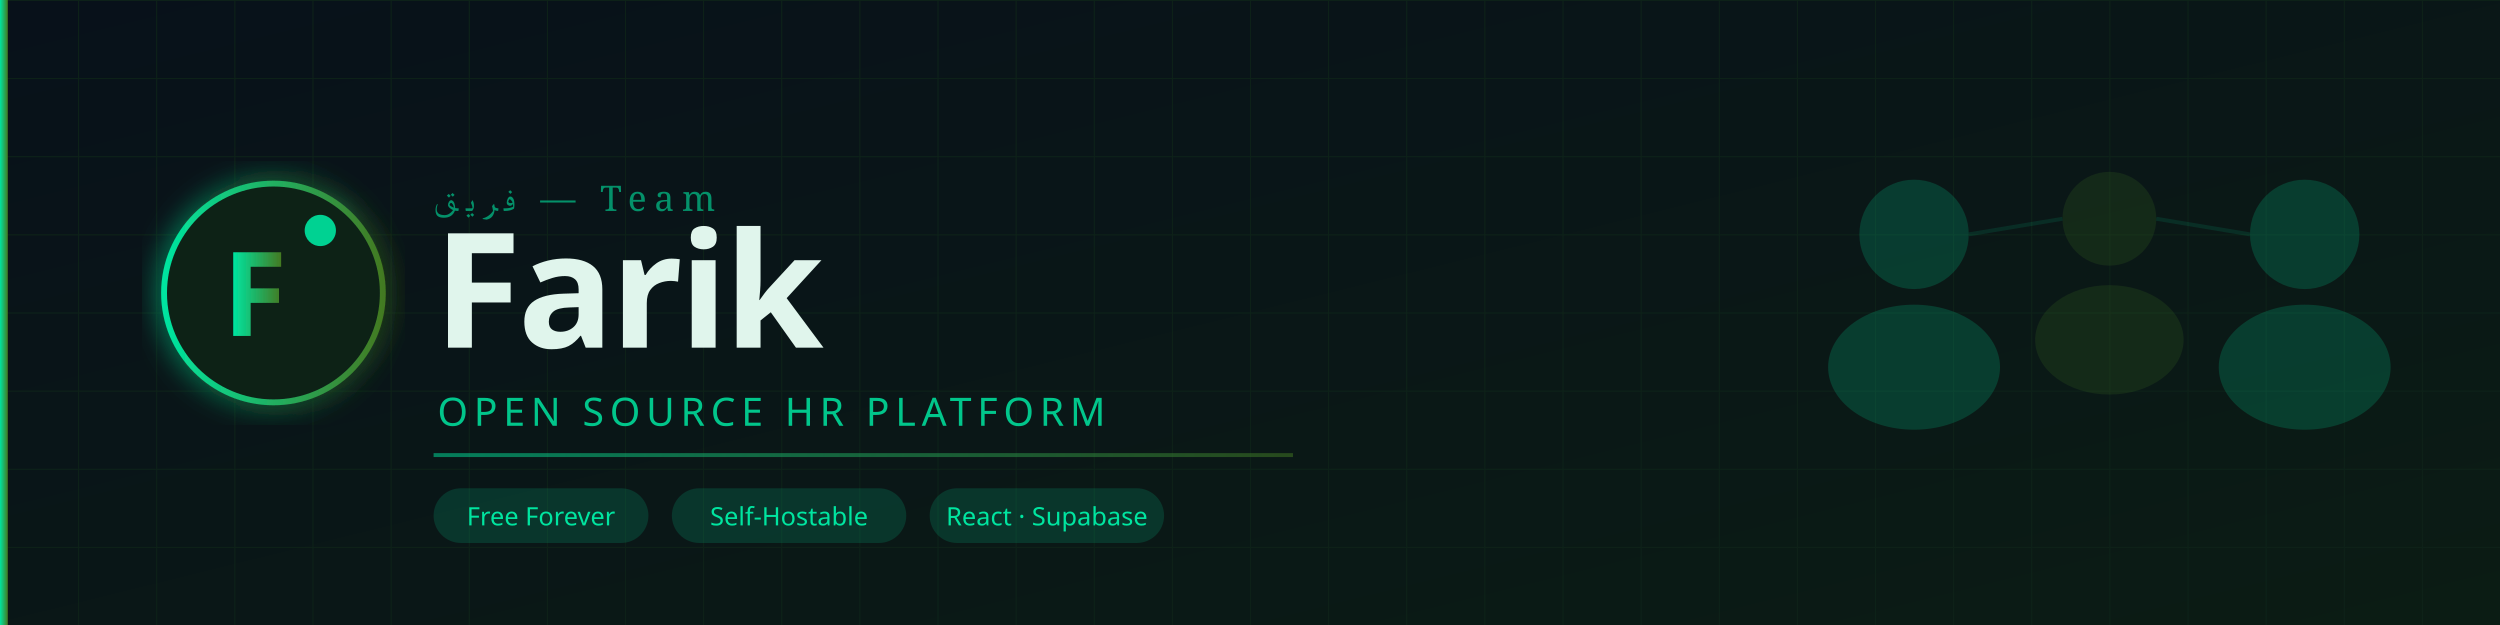
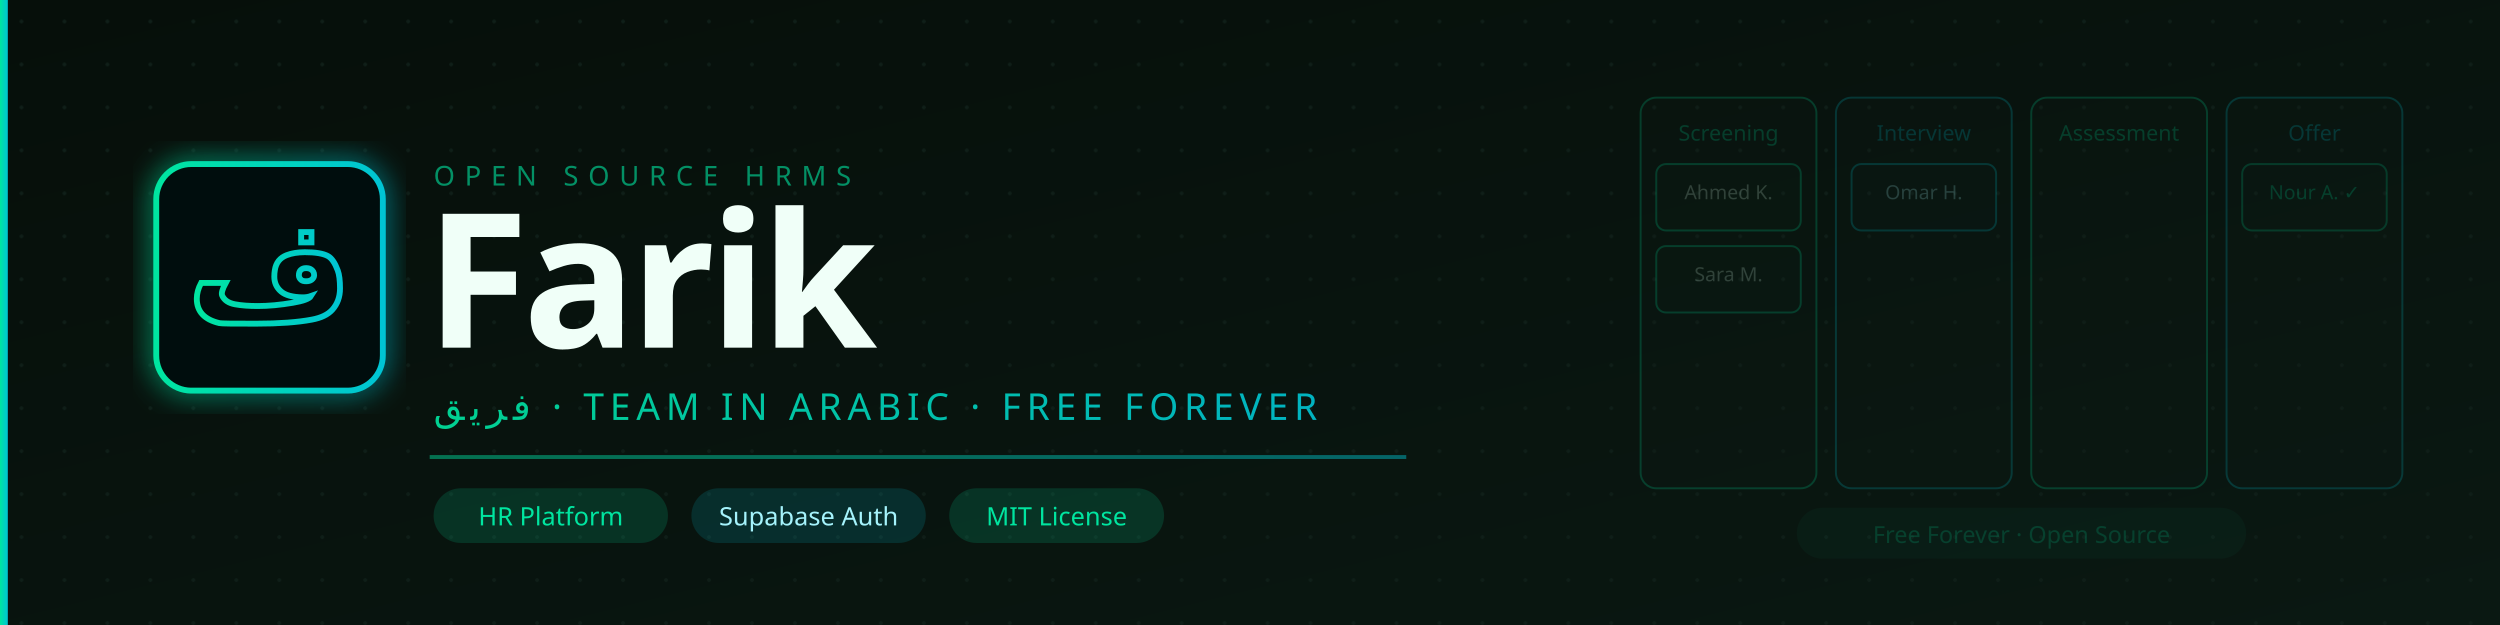
<svg xmlns="http://www.w3.org/2000/svg" width="1280" height="320" viewBox="0 0 1280 320">
  <defs>
-     <linearGradient id="bg-fk" x1="0%" y1="0%" x2="100%" y2="100%">
-       <stop offset="0%" style="stop-color:#08111a" />
-       <stop offset="100%" style="stop-color:#0b1c14" />
+     <linearGradient id="bg" x1="0%" y1="0%" x2="100%" y2="100%">
+       <stop offset="0%" stop-color="#060f0a" />
+       <stop offset="100%" stop-color="#0a1812" />
    </linearGradient>
-     <linearGradient id="accent-fk" x1="0%" y1="0%" x2="100%" y2="0%">
-       <stop offset="0%" style="stop-color:#00e5a0" />
-       <stop offset="100%" style="stop-color:#437a22" />
+     <linearGradient id="acc" x1="0%" y1="0%" x2="100%" y2="0%">
+       <stop offset="0%" stop-color="#00e5a0" />
+       <stop offset="100%" stop-color="#00c4d4" />
    </linearGradient>
-     <pattern id="grid-fk" width="40" height="40" patternUnits="userSpaceOnUse">
-       <path d="M 40 0 L 0 0 0 40" fill="none" stroke="#0d2218" stroke-width="1" />
+     <pattern id="dot" width="22" height="22" patternUnits="userSpaceOnUse">
+       <circle cx="11" cy="11" r="1" fill="#0f1e18" />
    </pattern>
-     <filter id="glow-fk">
-       <feGaussianBlur stdDeviation="7" result="blur" />
+     <filter id="glow">
+       <feGaussianBlur stdDeviation="7" result="b" />
      <feMerge>
-         <feMergeNode in="blur" />
+         <feMergeNode in="b" />
        <feMergeNode in="SourceGraphic" />
      </feMerge>
    </filter>
  </defs>
-   <rect width="1280" height="320" fill="url(#bg-fk)" />
-   <rect width="1280" height="320" fill="url(#grid-fk)" />
-   <rect x="0" y="0" width="4" height="320" fill="url(#accent-fk)" />
-   <g opacity="0.18" transform="translate(900, 40)">
-     <circle cx="80" cy="80" r="28" fill="#00e5a0" />
-     <ellipse cx="80" cy="148" rx="44" ry="32" fill="#00e5a0" />
-     <circle cx="180" cy="72" r="24" fill="#437a22" />
-     <ellipse cx="180" cy="134" rx="38" ry="28" fill="#437a22" />
-     <circle cx="280" cy="80" r="28" fill="#00e5a0" />
-     <ellipse cx="280" cy="148" rx="44" ry="32" fill="#00e5a0" />
-     <line x1="108" y1="80" x2="156" y2="72" stroke="#00e5a0" stroke-width="2" opacity="0.6" />
-     <line x1="204" y1="72" x2="252" y2="80" stroke="#00e5a0" stroke-width="2" opacity="0.6" />
+   <rect width="1280" height="320" fill="url(#bg)" />
+   <rect width="1280" height="320" fill="url(#dot)" />
+   <rect x="0" y="0" width="4" height="320" fill="url(#acc)" />
+   <g opacity="0.2" transform="translate(840,50)">
+     <rect x="0" y="0" width="90" height="200" rx="8" fill="#0d1a14" stroke="#00e5a0" stroke-width="1" />
+     <rect x="100" y="0" width="90" height="200" rx="8" fill="#0d1a14" stroke="#00c4d4" stroke-width="1" />
+     <rect x="200" y="0" width="90" height="200" rx="8" fill="#0d1a14" stroke="#00e5a0" stroke-width="1" />
+     <rect x="300" y="0" width="90" height="200" rx="8" fill="#0d1a14" stroke="#00c4d4" stroke-width="1" />
+     <text x="45" y="22" font-family="sans-serif" font-size="11" fill="#00e5a0" text-anchor="middle">Screening</text>
+     <text x="145" y="22" font-family="sans-serif" font-size="11" fill="#00c4d4" text-anchor="middle">Interview</text>
+     <text x="245" y="22" font-family="sans-serif" font-size="11" fill="#00e5a0" text-anchor="middle">Assessment</text>
+     <text x="345" y="22" font-family="sans-serif" font-size="11" fill="#00c4d4" text-anchor="middle">Offer</text>
+     <rect x="8" y="34" width="74" height="34" rx="5" fill="#112418" stroke="#00e5a0" stroke-width="1" />
+     <text x="45" y="52" font-family="sans-serif" font-size="10" fill="#d1fae5" text-anchor="middle">Ahmed K.</text>
+     <rect x="8" y="76" width="74" height="34" rx="5" fill="#112418" stroke="#00e5a0" stroke-width="1" />
+     <text x="45" y="94" font-family="sans-serif" font-size="10" fill="#d1fae5" text-anchor="middle">Sara M.</text>
+     <rect x="108" y="34" width="74" height="34" rx="5" fill="#0f1f1c" stroke="#00c4d4" stroke-width="1" />
+     <text x="145" y="52" font-family="sans-serif" font-size="10" fill="#a5f3fc" text-anchor="middle">Omar H.</text>
+     <rect x="308" y="34" width="74" height="34" rx="5" fill="#0f1f1c" stroke="#00e5a0" stroke-width="1" opacity="0.9" />
+     <text x="345" y="52" font-family="sans-serif" font-size="10" fill="#00e5a0" text-anchor="middle">Nour A. ✓</text>
+     <rect x="80" y="210" width="230" height="26" rx="13" fill="#00e5a0" opacity="0.18" />
+     <text x="195" y="228" font-family="sans-serif" font-size="12" fill="#00e5a0" text-anchor="middle">Free Forever · Open Source</text>
  </g>
-   <g transform="translate(80, 90)" filter="url(#glow-fk)">
-     <circle cx="60" cy="60" r="56" fill="#0d2218" stroke="url(#accent-fk)" stroke-width="3" />
-     <text x="34" y="82" font-family="Arial Black,sans-serif" font-size="60" font-weight="900" fill="url(#accent-fk)">F</text>
-     <circle cx="84" cy="28" r="8" fill="#00e5a0" opacity="0.9" />
+   <g transform="translate(80,84)" filter="url(#glow)">
+     <rect x="0" y="0" width="116" height="116" rx="18" fill="#050f0a" stroke="url(#acc)" stroke-width="3" />
+     <text x="58" y="80" font-family="Arial,sans-serif" font-size="72" font-weight="900" fill="none" stroke="url(#acc)" stroke-width="3" text-anchor="middle">ف</text>
  </g>
-   <text x="222" y="108" font-family="Georgia,serif" font-size="18" fill="#00e5a0" opacity="0.6" letter-spacing="4">فريق — Team</text>
-   <text x="222" y="178" font-family="Arial Black,'Arial Bold',sans-serif" font-size="82" font-weight="900" letter-spacing="-2" fill="#e0f5ec">Farik</text>
-   <text x="224" y="218" font-family="sans-serif" font-size="20" fill="#00e5a0" letter-spacing="3" opacity="0.85">OPEN SOURCE HR PLATFORM</text>
-   <rect x="222" y="232" width="440" height="2" fill="url(#accent-fk)" opacity="0.5" />
-   <rect x="222" y="250" width="110" height="28" rx="14" fill="#00e5a0" opacity="0.15" />
-   <text x="277" y="269" font-family="sans-serif" font-size="13" fill="#00e5a0" text-anchor="middle">Free Forever</text>
-   <rect x="344" y="250" width="120" height="28" rx="14" fill="#00e5a0" opacity="0.15" />
-   <text x="404" y="269" font-family="sans-serif" font-size="13" fill="#00e5a0" text-anchor="middle">Self-Hostable</text>
-   <rect x="476" y="250" width="120" height="28" rx="14" fill="#00e5a0" opacity="0.15" />
-   <text x="536" y="269" font-family="sans-serif" font-size="13" fill="#00e5a0" text-anchor="middle">React · Supabase</text>
+   <text x="222" y="95" font-family="sans-serif" font-size="14" fill="#00e5a0" opacity="0.6" letter-spacing="5">OPEN SOURCE HRMS</text>
+   <text x="218" y="178" font-family="Arial Black,'Arial Bold',sans-serif" font-size="96" font-weight="900" letter-spacing="-3" fill="#f0fff8">Farik</text>
+   <text x="222" y="215" font-family="sans-serif" font-size="19" fill="url(#acc)" letter-spacing="3" opacity="0.9">فريق · TEAM IN ARABIC · FREE FOREVER</text>
+   <rect x="220" y="233" width="500" height="2" fill="url(#acc)" opacity="0.45" />
+   <rect x="222" y="250" width="120" height="28" rx="14" fill="#00e5a0" opacity="0.15" />
+   <text x="282" y="269" font-family="sans-serif" font-size="13" fill="#00e5a0" text-anchor="middle">HR Platform</text>
+   <rect x="354" y="250" width="120" height="28" rx="14" fill="#00c4d4" opacity="0.15" />
+   <text x="414" y="269" font-family="sans-serif" font-size="13" fill="#a5f3fc" text-anchor="middle">Supabase Auth</text>
+   <rect x="486" y="250" width="110" height="28" rx="14" fill="#00e5a0" opacity="0.15" />
+   <text x="541" y="269" font-family="sans-serif" font-size="13" fill="#00e5a0" text-anchor="middle">MIT License</text>
</svg>
